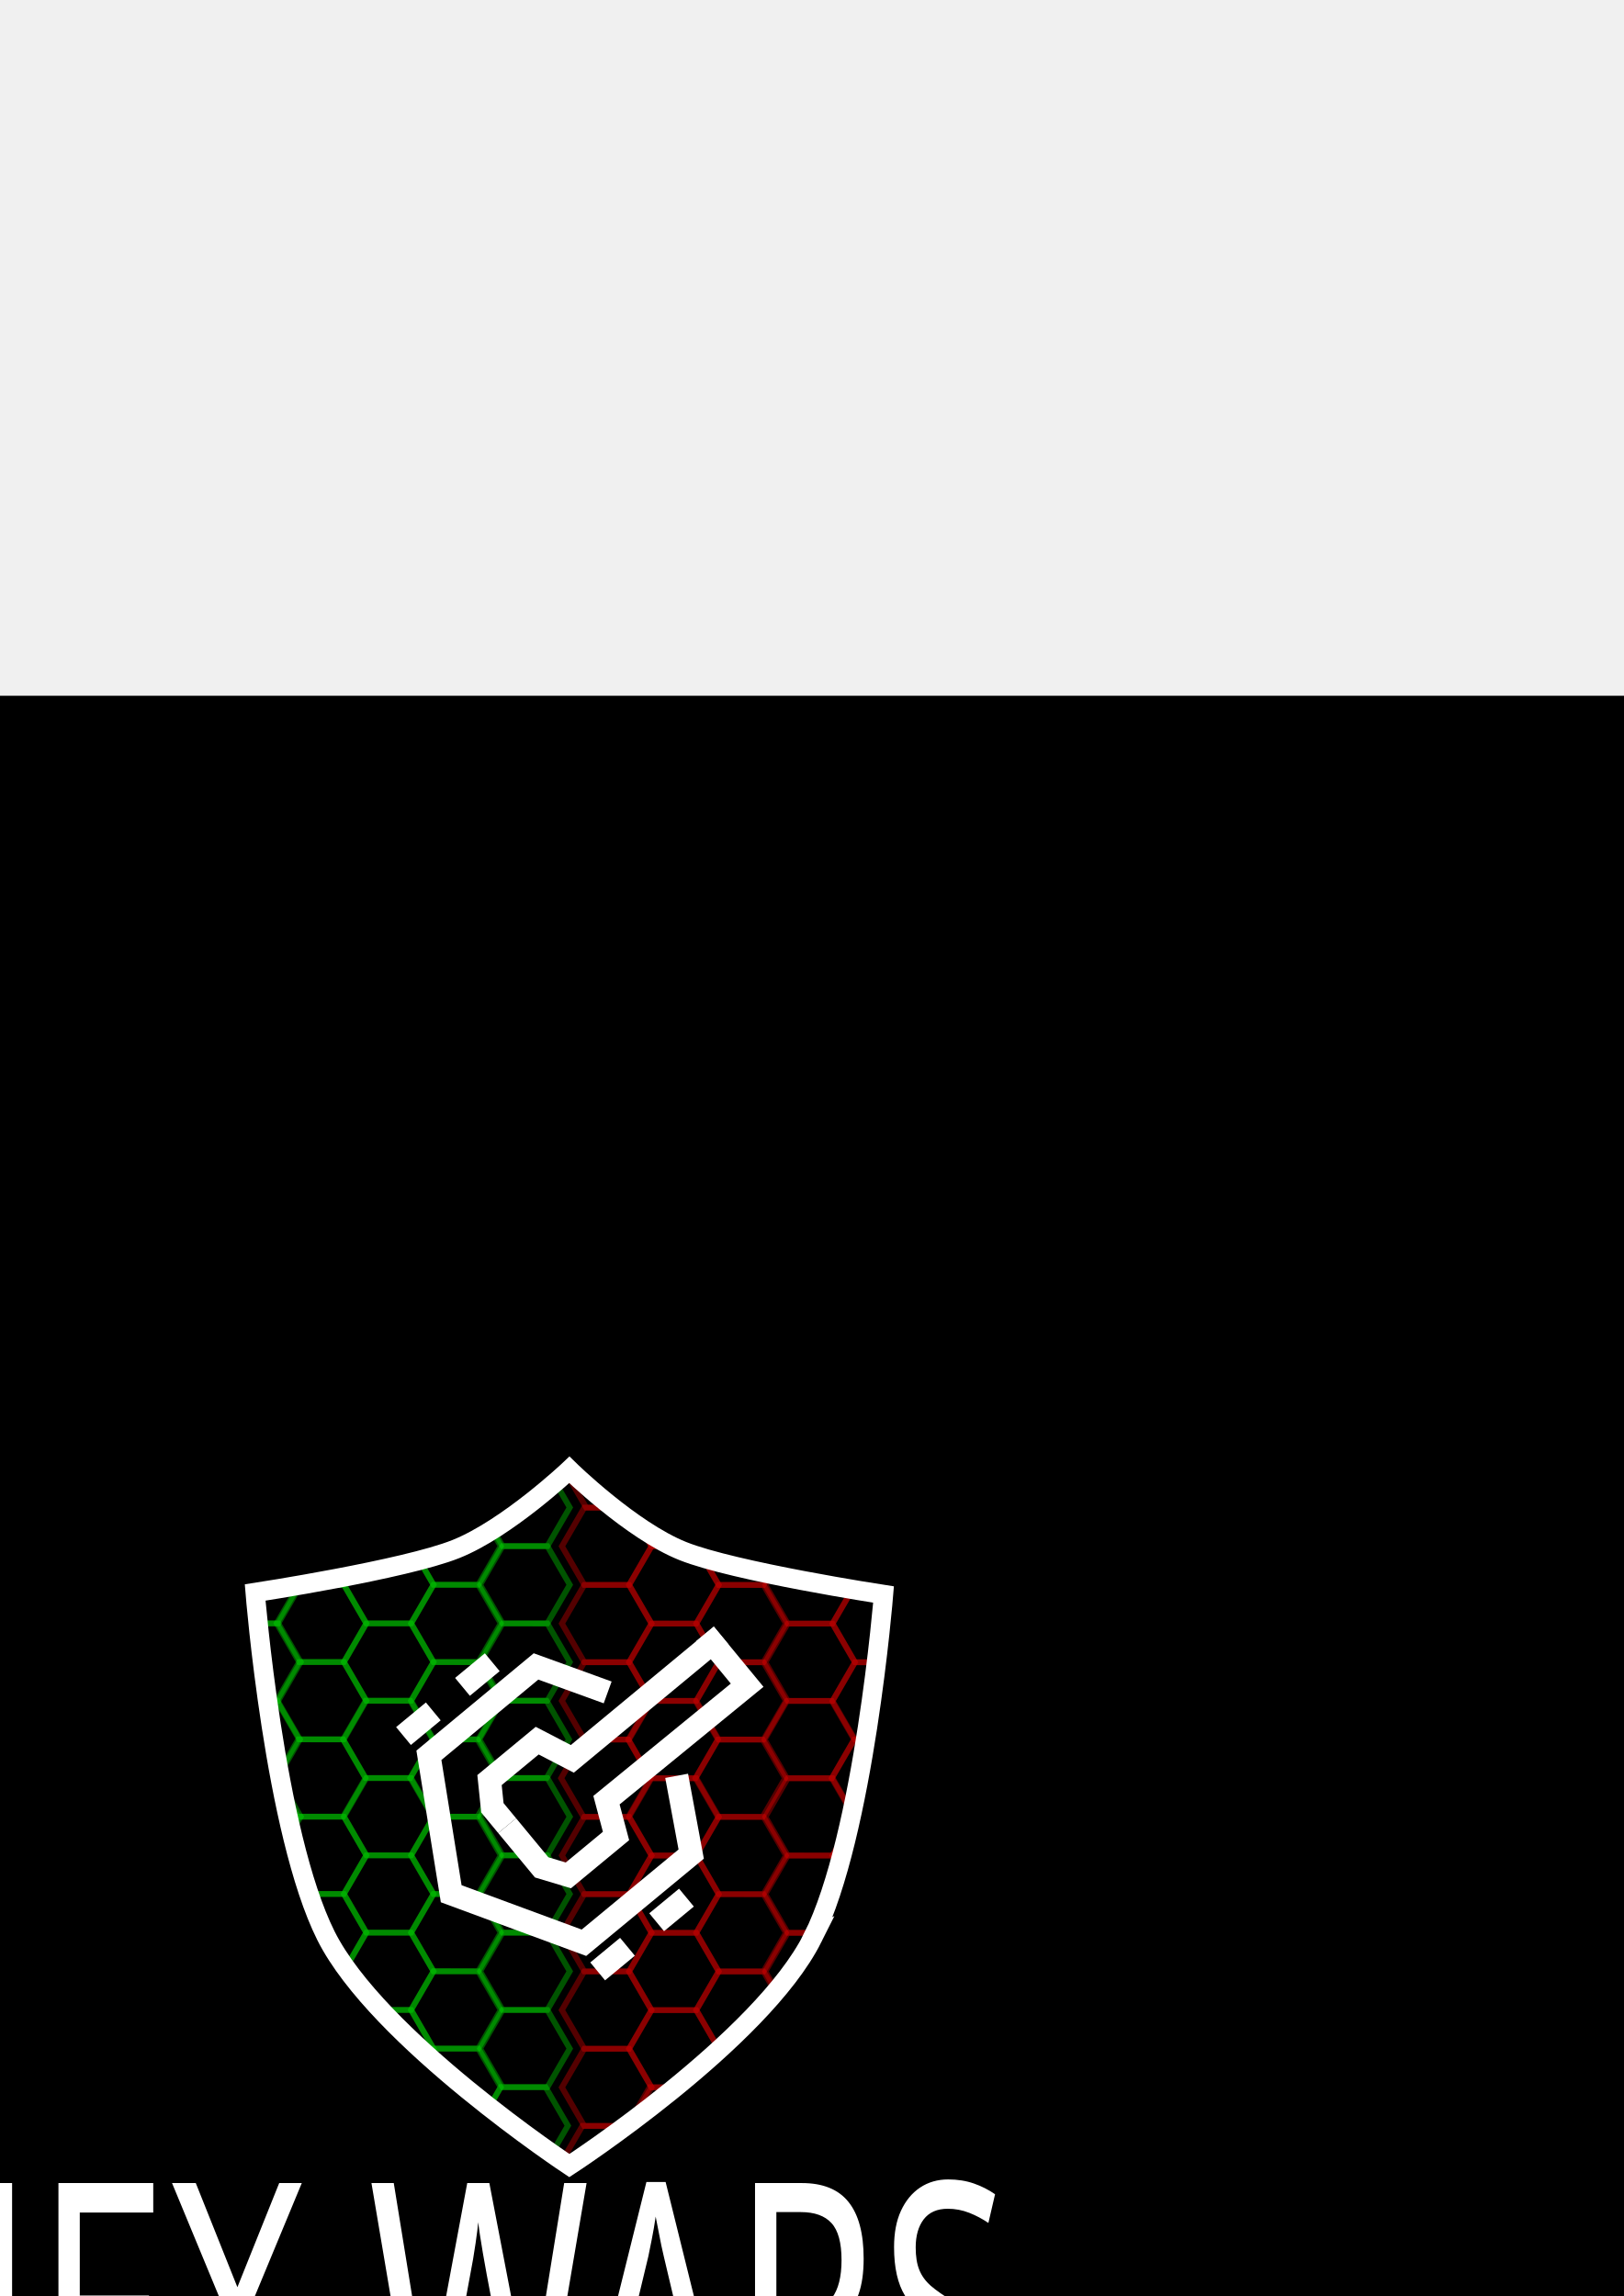
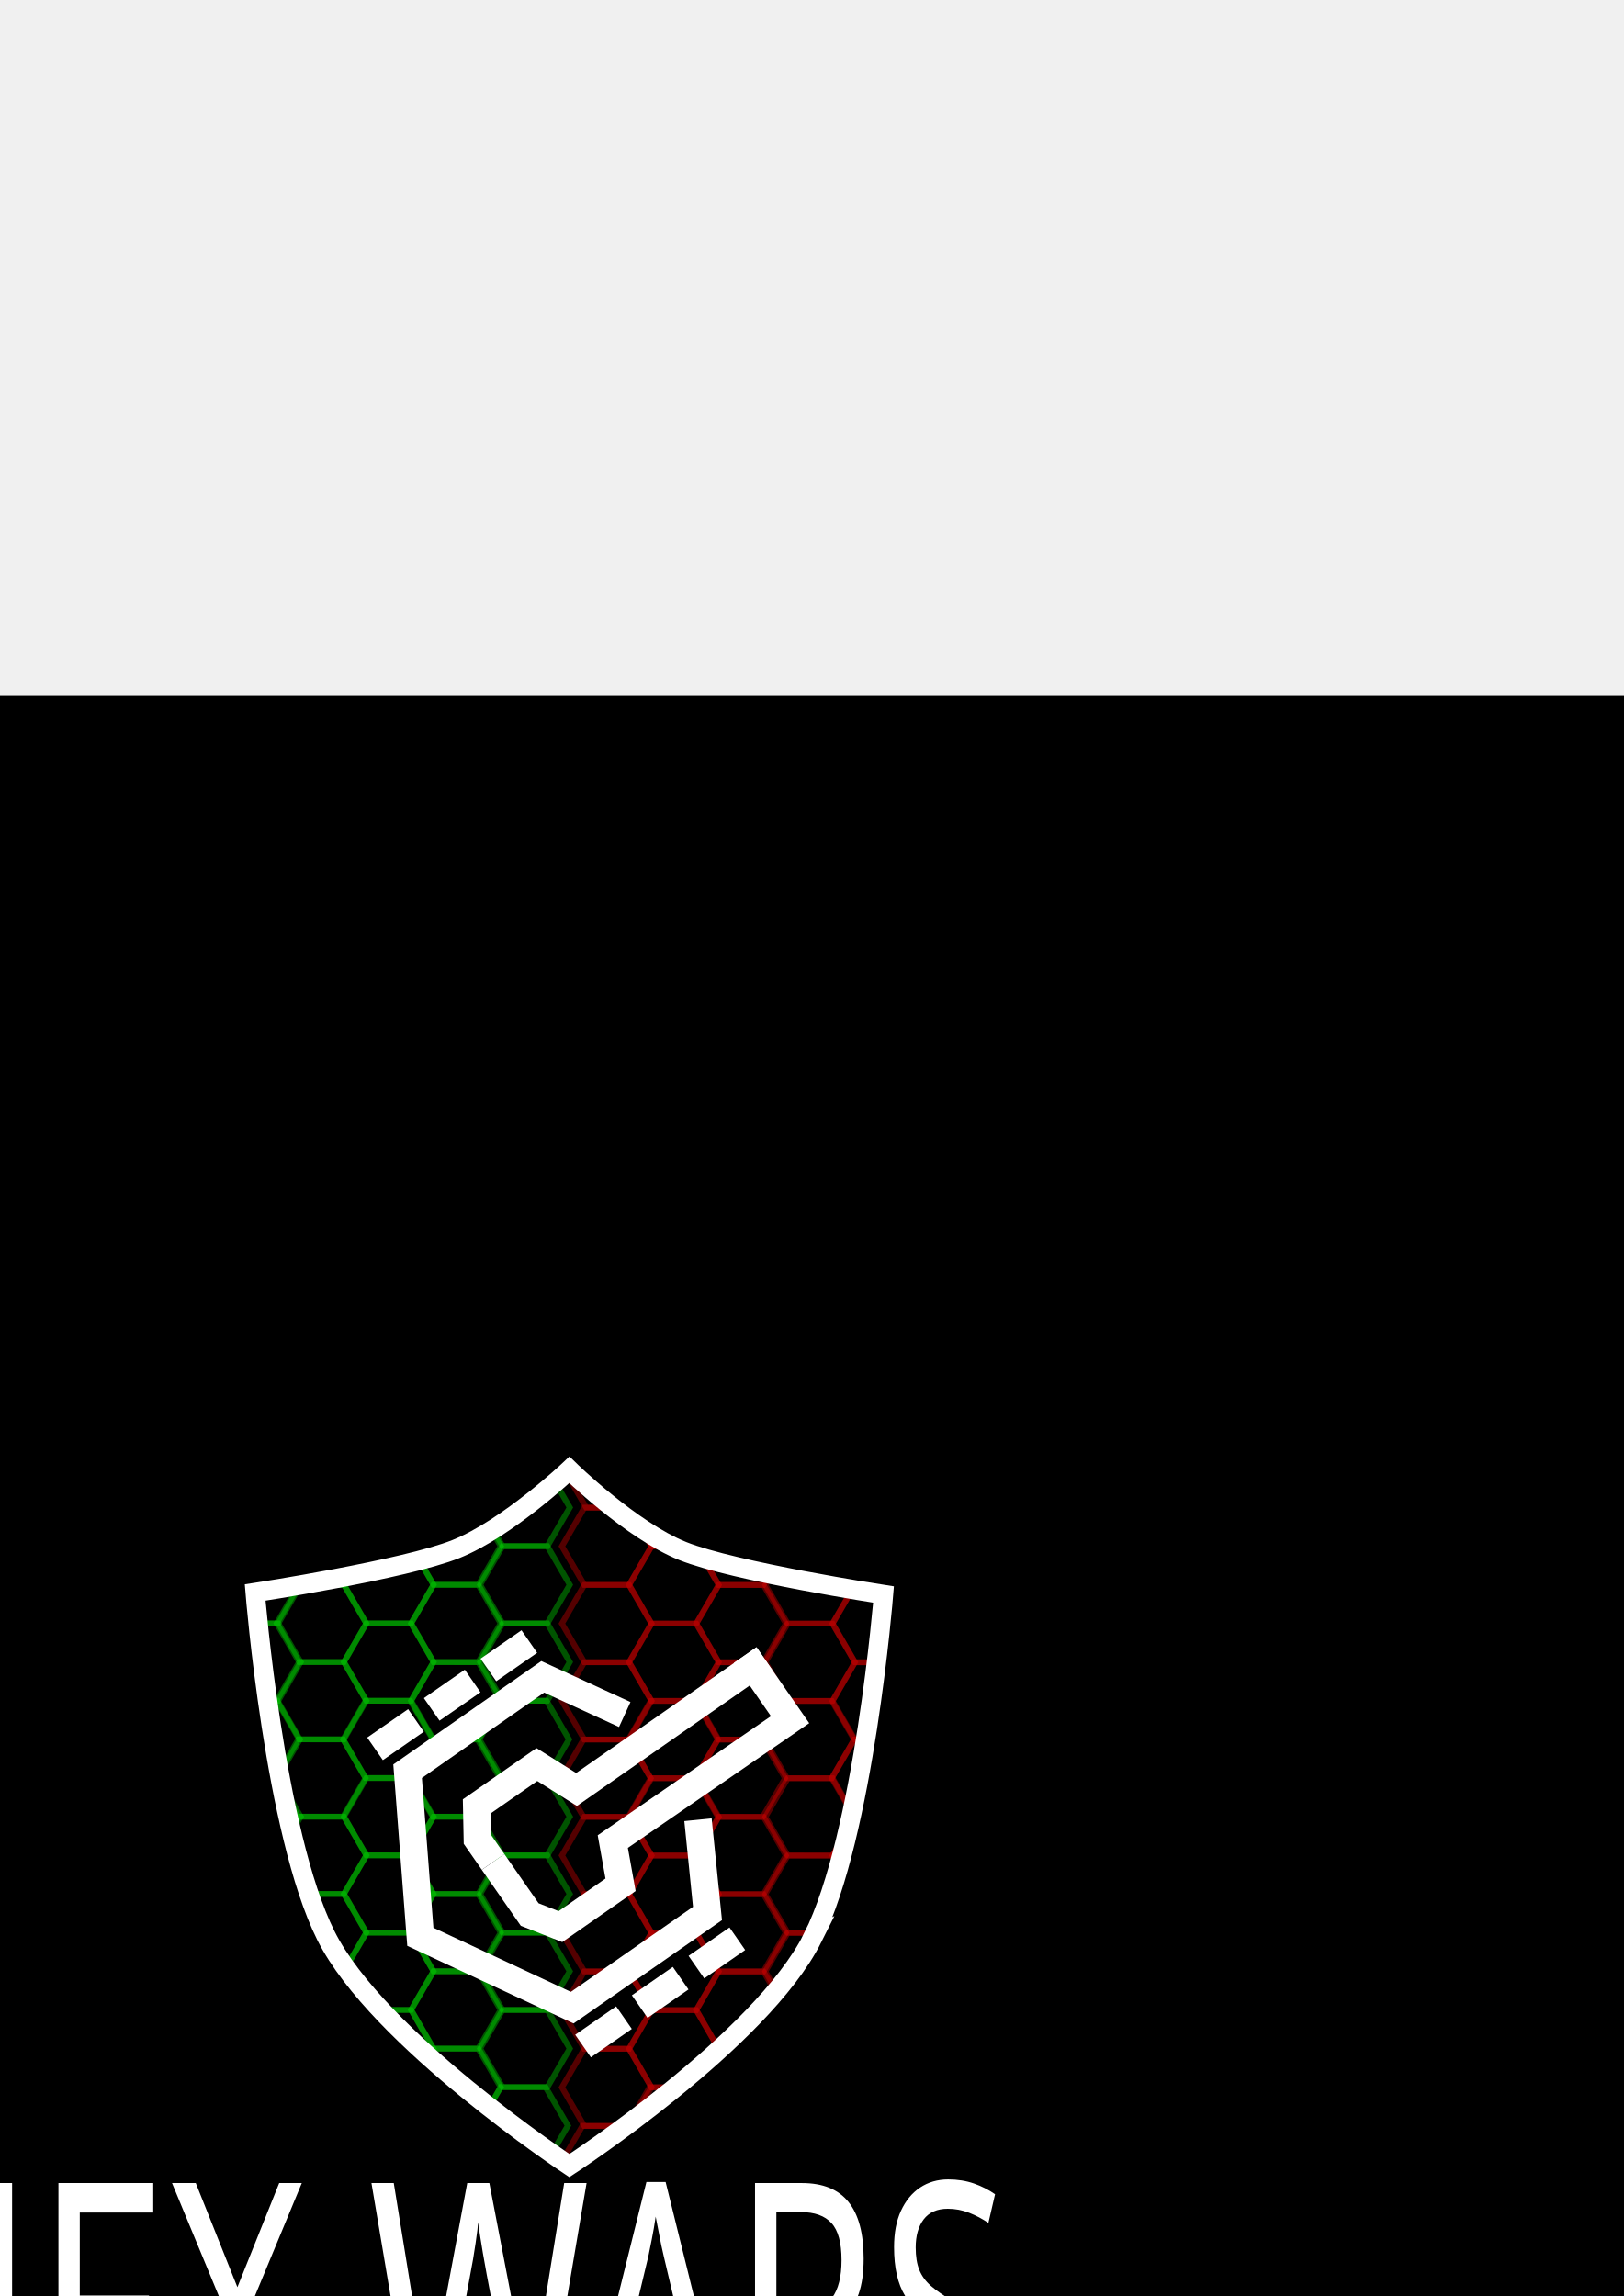
<svg xmlns="http://www.w3.org/2000/svg" xmlns:xlink="http://www.w3.org/1999/xlink" width="210mm" height="297mm" viewBox="0 0 210 297" version="1.1" id="svg1" xml:space="preserve">
  <defs id="defs1">
    <clipPath clipPathUnits="userSpaceOnUse" id="clipPath101">
      <path style="fill:none;fill-opacity:1;stroke:#ffffff;stroke-width:0.75;stroke-dasharray:none;stroke-opacity:1" d="m 105.118,250.649 c 6.667,-13.333 9.153,-44.39 9.153,-44.39 0,0 -19.299,-2.957 -25.965,-5.624 -6.667,-2.667 -14.67,-10.506 -14.67,-10.506 0,0 -8.004,7.58 -14.67,10.246 C 52.299,203.043 33,206 33,206 c 0,0 2.486,31.057 9.153,44.39 6.667,13.333 31.483,29.739 31.483,29.739 0,0 24.816,-16.147 31.483,-29.48 z" id="path101" />
    </clipPath>
  </defs>
  <g id="layer1">
    <rect style="fill:#000000;fill-opacity:1;stroke-width:2.045" id="rect1" width="293.27" height="280" x="-68.27" y="90" />
    <g id="g101" clip-path="url(#clipPath101)">
      <g id="g13">
        <path style="fill:none;stroke-width:0.678;stroke:#00f000;stroke-opacity:0.35;stroke-dasharray:none" id="path1" d="m 57.612,185.014 5.225,0.065 2.556,4.557 -2.669,4.492 -5.225,-0.065 -2.556,-4.557 z" transform="matrix(1.108745,-0.01353113,0.01348158,1.104684,-1.122716,-23.60274)" />
        <use x="0" y="0" xlink:href="#path1" id="use5" transform="translate(-0.2444398,10.00162)" />
        <use x="0" y="0" xlink:href="#path1" id="use6" transform="translate(-0.2481296,20)" />
        <use x="0" y="0" xlink:href="#path1" id="use7" transform="translate(-0.2481296,30)" />
        <use x="0" y="0" xlink:href="#path1" id="use8" transform="translate(-0.3493968,40.00161)" />
        <use x="0" y="0" xlink:href="#path1" id="use9" transform="translate(-0.2444398,50.00162)" />
        <use x="0" y="0" xlink:href="#path1" id="use10" transform="translate(-0.2481296,60)" />
        <use x="0" y="0" xlink:href="#path1" id="use11" transform="translate(-0.2518193,69.99837)" />
        <use x="0" y="0" xlink:href="#path1" id="use12" transform="translate(-0.2481296,80)" />
        <use x="0" y="0" xlink:href="#path1" id="use13" transform="translate(-0.4894268,89.96808)" />
      </g>
      <use x="0" y="0" xlink:href="#g13" id="use14" transform="translate(-8.933259,5.000028)" />
      <use x="0" y="0" xlink:href="#g13" id="use15" transform="translate(-17.62208,-0.00156801)" />
      <use x="0" y="0" xlink:href="#g13" id="use16" transform="translate(-26.31459,4.995211)" />
      <use x="0" y="0" xlink:href="#g13" id="use17" transform="translate(-34.79747,-0.00322984)" />
      <g id="g13-3" transform="translate(10.57111,5.017583)">
        <path style="fill:none;stroke:#f00000;stroke-width:0.678;stroke-dasharray:none;stroke-opacity:0.35" id="path1-5" d="m 57.612,185.014 5.225,0.065 2.556,4.557 -2.669,4.492 -5.225,-0.065 -2.556,-4.557 z" transform="matrix(1.108745,-0.01353113,0.01348158,1.104684,-1.122716,-23.60274)" />
        <use x="0" y="0" xlink:href="#path1-5" id="use5-5" transform="translate(-0.2444398,10.00162)" />
        <use x="0" y="0" xlink:href="#path1-5" id="use6-1" transform="translate(-0.2481296,20)" />
        <use x="0" y="0" xlink:href="#path1-5" id="use7-9" transform="translate(-0.2481296,30)" />
        <use x="0" y="0" xlink:href="#path1-5" id="use8-9" transform="translate(-0.3493968,40.00161)" />
        <use x="0" y="0" xlink:href="#path1-5" id="use9-3" transform="translate(-0.2444398,50.00162)" />
        <use x="0" y="0" xlink:href="#path1-5" id="use10-3" transform="translate(-0.2481296,60)" />
        <use x="0" y="0" xlink:href="#path1-5" id="use11-7" transform="translate(-0.2518193,69.99837)" />
        <use x="0" y="0" xlink:href="#path1-5" id="use12-4" transform="translate(-0.2481296,80)" />
        <use x="0" y="0" xlink:href="#path1-5" id="use13-0" transform="translate(-0.4894268,89.96808)" />
      </g>
      <use x="0" y="0" xlink:href="#g13-3" id="use18" transform="translate(8.692509,-4.996779)" />
      <use x="0" y="0" xlink:href="#g13-3" id="use19" transform="translate(17.38133,0.00481691)" />
      <use x="0" y="0" xlink:href="#g13-3" id="use20" transform="translate(26.31459,-4.995211)" />
      <use x="0" y="0" xlink:href="#g13-3" id="use21" transform="translate(35.00341,0.00638491)" />
    </g>
    <path style="fill:none;fill-opacity:1;stroke:#ffffff;stroke-width:2.5;stroke-dasharray:none;stroke-opacity:1" d="m 105.118,250.649 c 6.667,-13.333 9.153,-44.39 9.153,-44.39 0,0 -19.299,-2.957 -25.965,-5.624 -6.667,-2.667 -14.67,-10.506 -14.67,-10.506 0,0 -8.004,7.58 -14.67,10.246 -6.667,2.667 -25.965,5.624 -25.965,5.624 0,0 2.486,31.057 9.153,44.39 6.667,13.333 31.483,29.739 31.483,29.739 0,0 24.816,-16.147 31.483,-29.48 z" id="path21-8-8" />
-     <g id="layer5" transform="rotate(-39.58636,271.4569,79.53968)">
-       <g id="g26-4" transform="rotate(90,67.97275,37.02878)">
-         <path style="fill:none;fill-opacity:1;stroke:#ffffff;stroke-width:3;stroke-dasharray:none;stroke-opacity:1" d="m 95,71 -8.497,5 0.032,18 15.64,9.19 L 118,94 V 76 l -9,-5" id="path19-3" />
-         <path style="fill:none;fill-opacity:1;stroke:#ffffff;stroke-width:3;stroke-dasharray:none;stroke-opacity:1" d="m 97.176,56.485 8.601,0.018 -0.133,23.497 L 110,82 v 8 l -3,2 h -7" id="path20-1" />
-         <path style="fill:none;fill-opacity:1;stroke:#ffffff;stroke-width:3;stroke-dasharray:none;stroke-opacity:1" d="m 98.692,55 0.019,25 -4.711,2 v 8 l 3,2 H 100" id="path22-2" />
-         <path style="fill:none;fill-opacity:1;stroke:#ffffff;stroke-width:3;stroke-dasharray:none;stroke-opacity:1" d="M 82.481,80.014 V 85.014" id="path23-3" />
-         <path style="fill:none;fill-opacity:1;stroke:#ffffff;stroke-width:3;stroke-dasharray:none;stroke-opacity:1" d="m 82.521,89.945 v 5" id="path23-9-1" />
-         <use x="0" y="0" xlink:href="#path23-3" id="use23-9" transform="translate(39.46693,0.0479039)" />
-         <use x="0" y="0" xlink:href="#path23-9-1" id="use24-4" transform="translate(39.46693,0.0479039)" />
-       </g>
-     </g>
    <text xml:space="preserve" style="font-style:normal;font-variant:normal;font-weight:normal;font-stretch:normal;font-size:38.461px;font-family:BatmanForeverAlternate;-inkscape-font-specification:'BatmanForeverAlternate, Normal';font-variant-ligatures:normal;font-variant-caps:normal;font-variant-numeric:normal;font-variant-east-asian:normal;fill:#ffffff;fill-opacity:1;stroke:none;stroke-width:13.628;stroke-dasharray:none;stroke-opacity:0.35" x="-22.777" y="253.154" id="text1" transform="scale(0.7991904,1.251266)">
      <tspan id="tspan1" style="font-style:normal;font-variant:normal;font-weight:normal;font-stretch:normal;font-size:38.461px;font-family:BatmanForeverAlternate;-inkscape-font-specification:'BatmanForeverAlternate, Normal';font-variant-ligatures:normal;font-variant-caps:normal;font-variant-numeric:normal;font-variant-east-asian:normal;fill:#ffffff;fill-opacity:1;stroke:none;stroke-width:13.628;stroke-dasharray:none" x="-22.777" y="253.154">HEX WARS</tspan>
    </text>
+     <g id="layer5" transform="matrix(0.9720427,-0.6765976,0.6765976,0.9720427,38.19854,231.1183)">
+       <g id="g26" transform="rotate(90,92.97385,12.05393)">
+         <path style="fill:none;fill-opacity:1;stroke:#ffffff;stroke-width:3;stroke-dasharray:none;stroke-opacity:1" d="m 95,71 -8.497,5 0.032,18 15.64,9.19 L 118,94 V 76 l -9,-5" id="path19" />
+         <path style="fill:none;fill-opacity:1;stroke:#ffffff;stroke-width:3;stroke-dasharray:none;stroke-opacity:1" d="m 97.176,56.485 8.601,0.018 -0.133,23.497 L 110,82 v 8 l -3,2 h -7" id="path20" />
+         <path style="fill:none;fill-opacity:1;stroke:#ffffff;stroke-width:3;stroke-dasharray:none;stroke-opacity:1" d="m 98.692,55 0.019,25 -4.711,2 v 8 l 3,2 H 100" id="path22" />
+         <g id="g1">
+           <path style="fill:none;fill-opacity:1;stroke:#ffffff;stroke-width:3;stroke-dasharray:none;stroke-opacity:1" d="m 82.504,75 -0.007,5.441" id="path23" />
+           <use x="0" y="0" xlink:href="#path23" id="use2" transform="translate(0,7.541674)" />
+           <use x="0" y="0" xlink:href="#path23" id="use3" transform="translate(0,15.08335)" />
+         </g>
+         <use x="0" y="0" xlink:href="#g1" id="use4" transform="translate(39.62048,-0.09935656)" />
+       </g>
+     </g>
  </g>
</svg>
